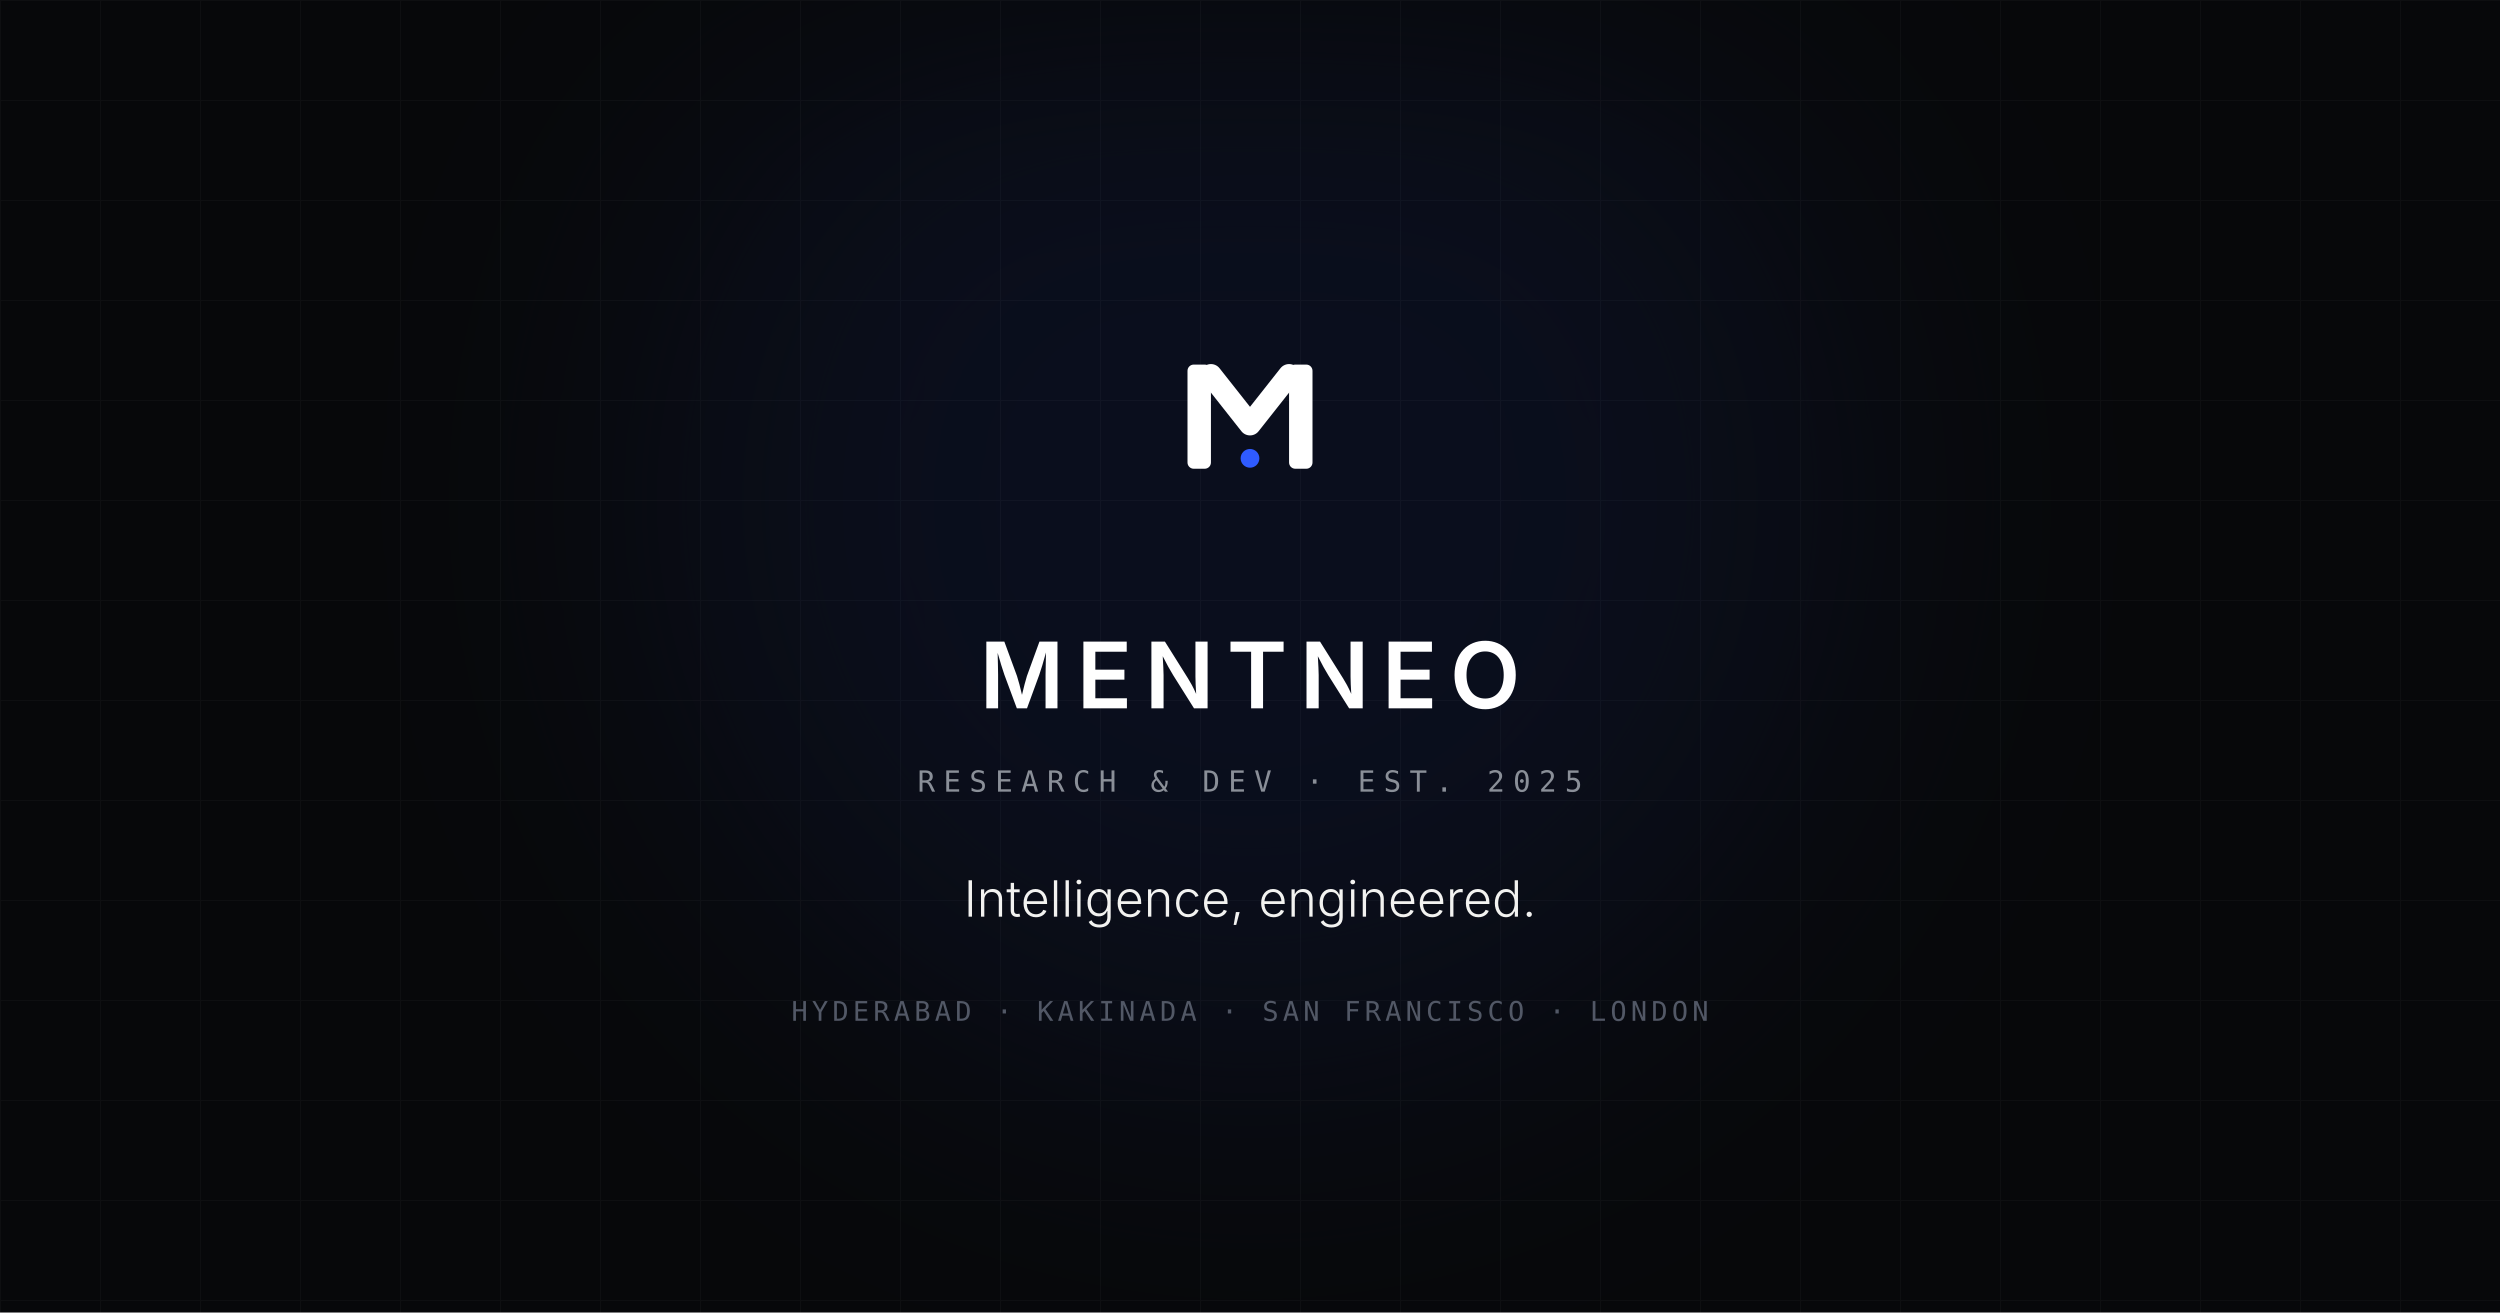
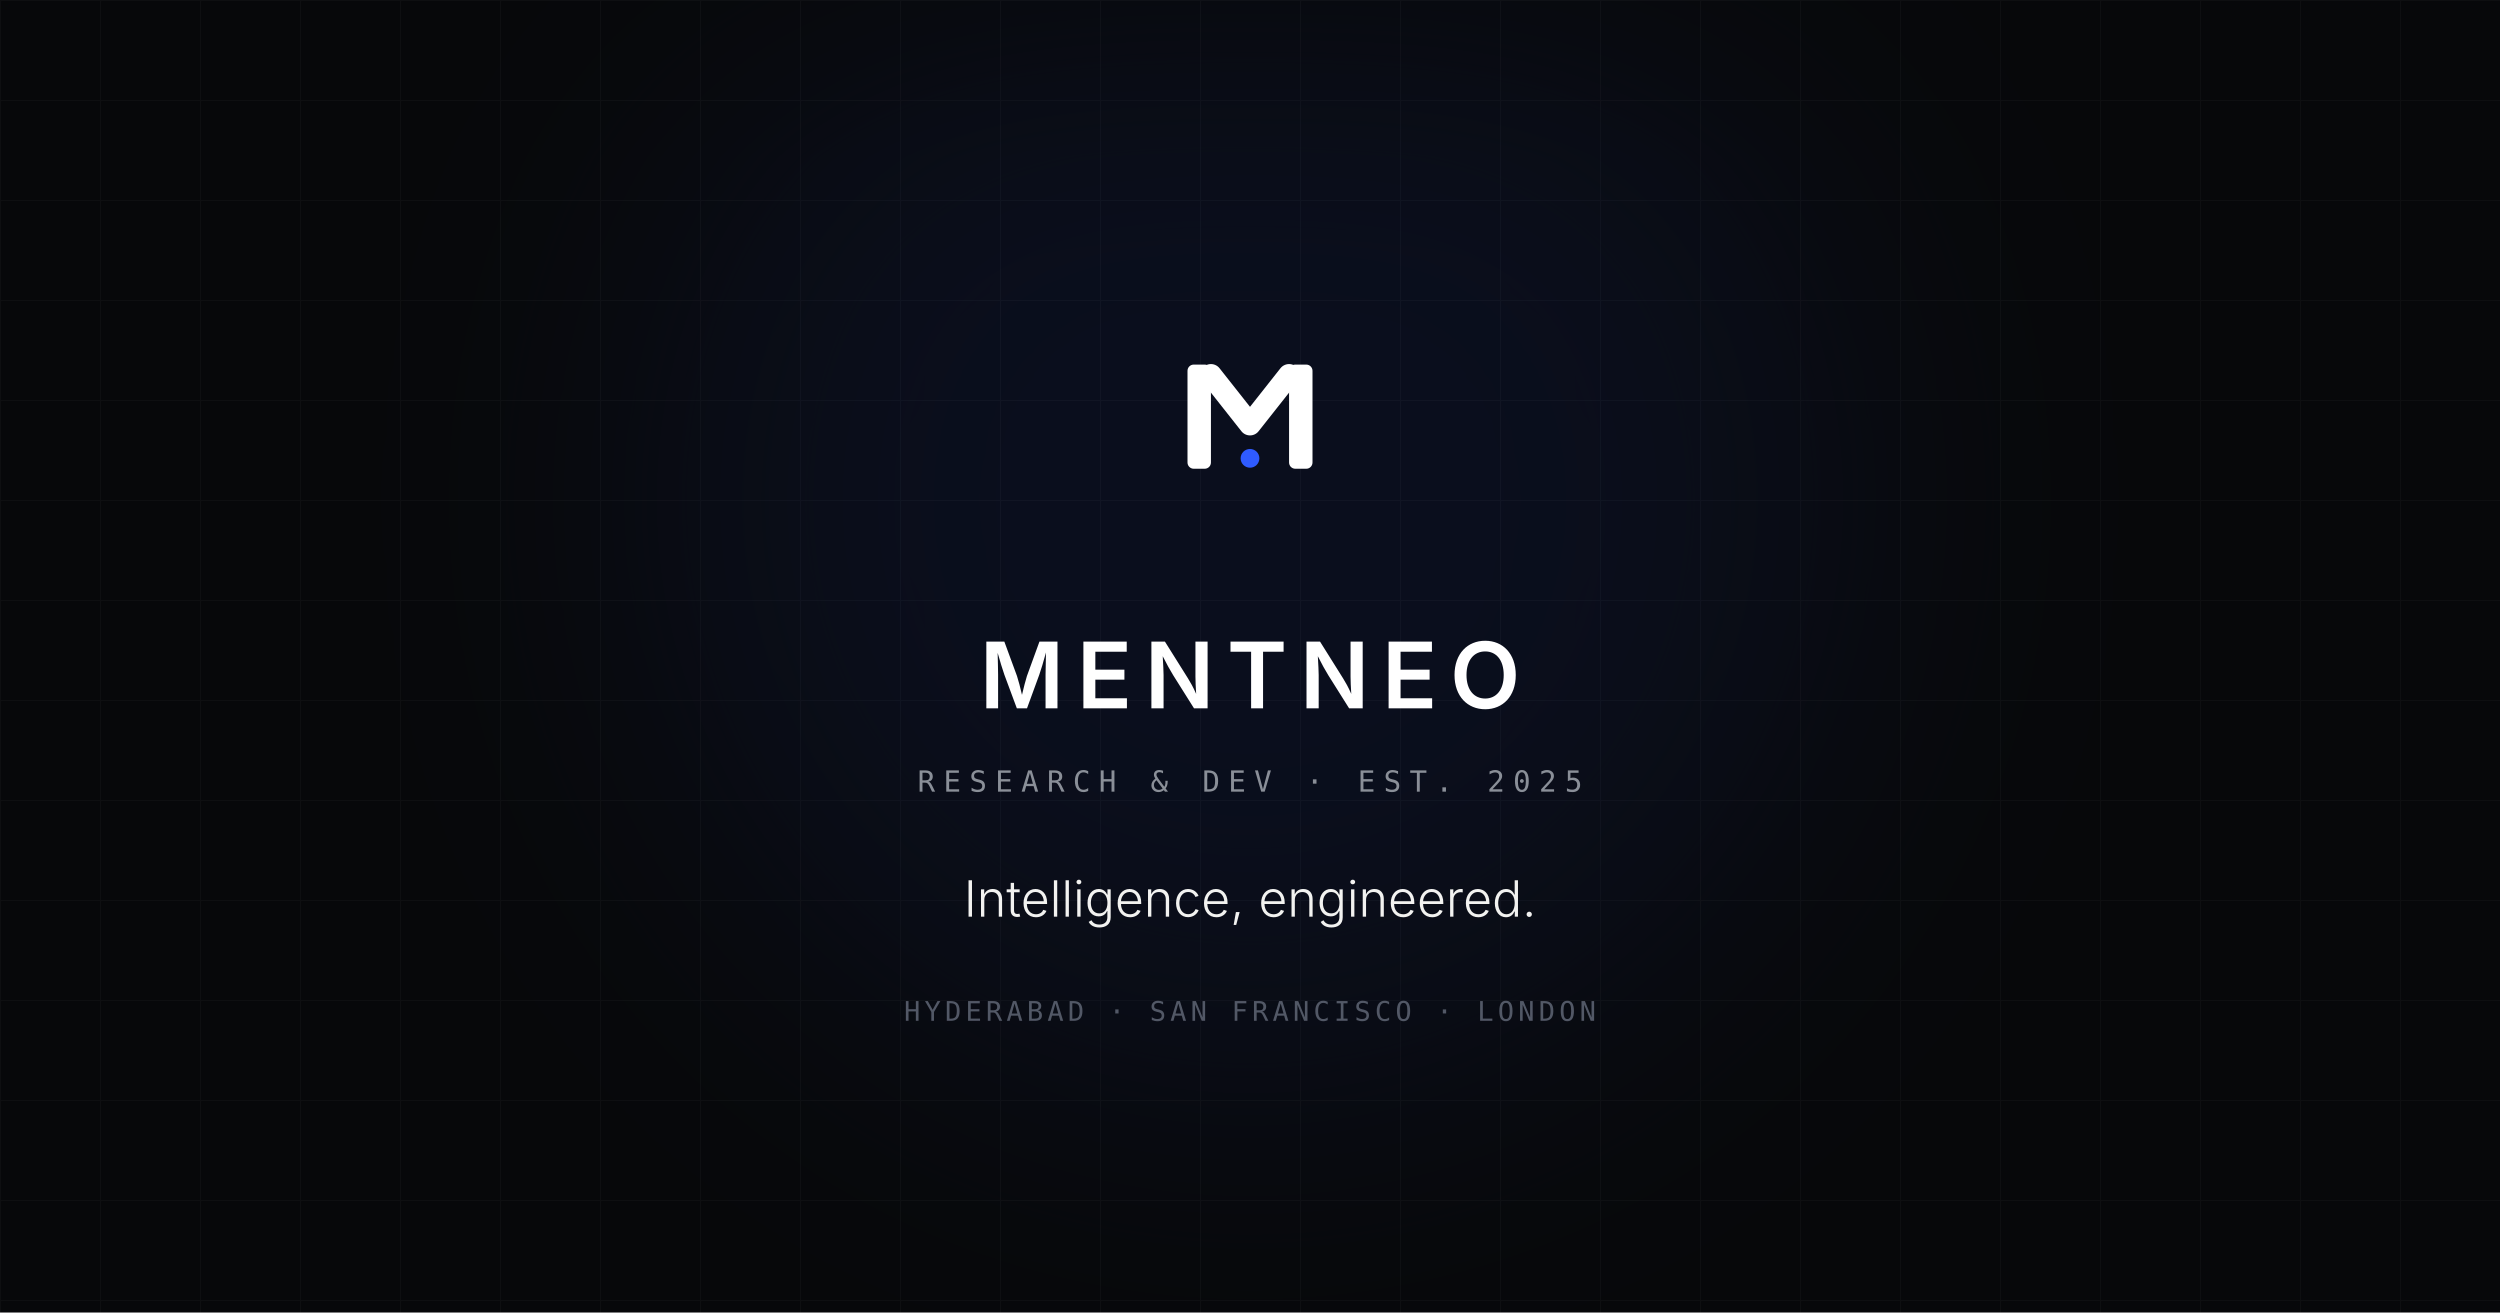
<svg xmlns="http://www.w3.org/2000/svg" width="1200" height="630" viewBox="0 0 1200 630" fill="none">
  <rect width="1200" height="630" fill="#07080A" />
  <defs>
    <pattern id="grid" width="48" height="48" patternUnits="userSpaceOnUse">
      <path d="M 48 0 L 0 0 0 48" fill="none" stroke="rgba(255, 255, 255, 0.03)" stroke-width="1" />
    </pattern>
  </defs>
  <rect width="1200" height="630" fill="url(#grid)" />
  <circle cx="600" cy="240" r="280" fill="#2F5BFF" opacity="0.08" filter="blur(80px)" />
  <g transform="translate(560, 160) scale(2.5)">
    <rect x="4" y="6" width="4.5" height="20" rx="1.2" fill="#FFFFFF" />
    <path d="M8.5 8L16 17.5L23.5 8" stroke="#FFFFFF" stroke-width="4.2" stroke-linecap="round" stroke-linejoin="round" />
    <rect x="23.5" y="6" width="4.5" height="20" rx="1.2" fill="#FFFFFF" />
    <circle cx="16" cy="24" r="1.8" fill="#2F5BFF" />
  </g>
  <text x="600" y="340" text-anchor="middle" fill="#FFFFFF" font-family="system-ui, -apple-system, sans-serif" font-size="44" font-weight="600" letter-spacing="6">MENTNEO</text>
  <text x="600" y="380" text-anchor="middle" fill="#8A8F98" font-family="monospace" font-size="14" letter-spacing="4">RESEARCH &amp; DEV · EST. 2025</text>
  <text x="600" y="440" text-anchor="middle" fill="#F2F2F0" font-family="system-ui, -apple-system, sans-serif" font-size="24" font-weight="300">Intelligence, engineered.</text>
-   <text x="600" y="490" text-anchor="middle" fill="#525866" font-family="monospace" font-size="13" letter-spacing="2">HYDERABAD · KAKINADA · SAN FRANCISCO · LONDON</text>
+   <text x="600" y="490" text-anchor="middle" fill="#525866" font-family="monospace" font-size="13" letter-spacing="2">HYDERABAD · SAN FRANCISCO · LONDON</text>
</svg>
